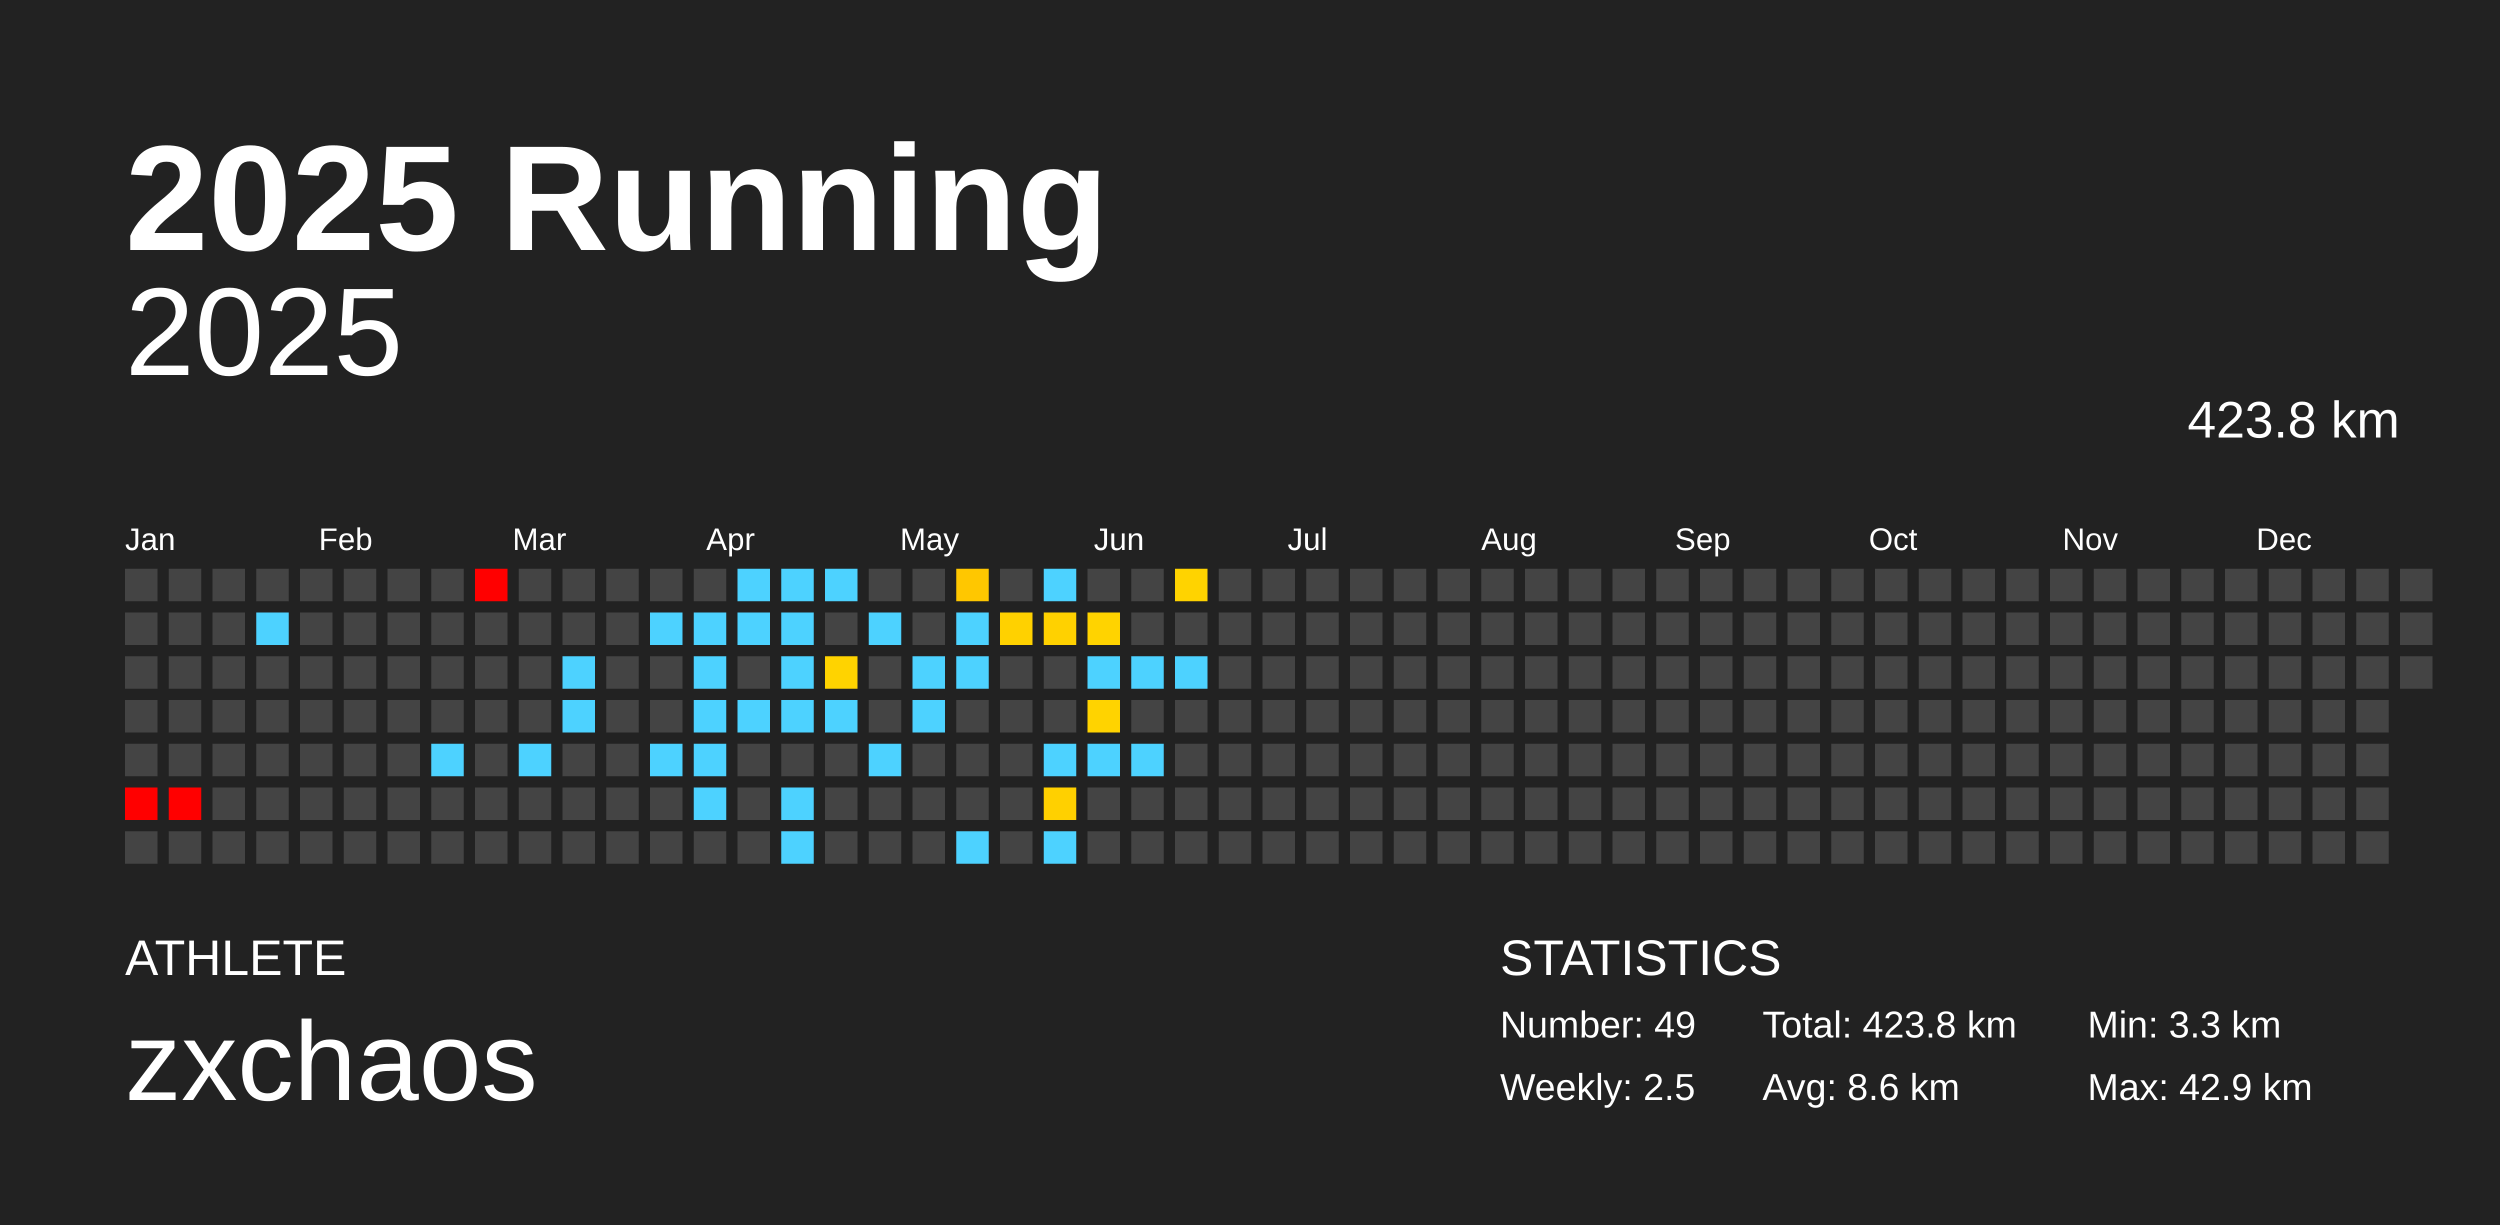
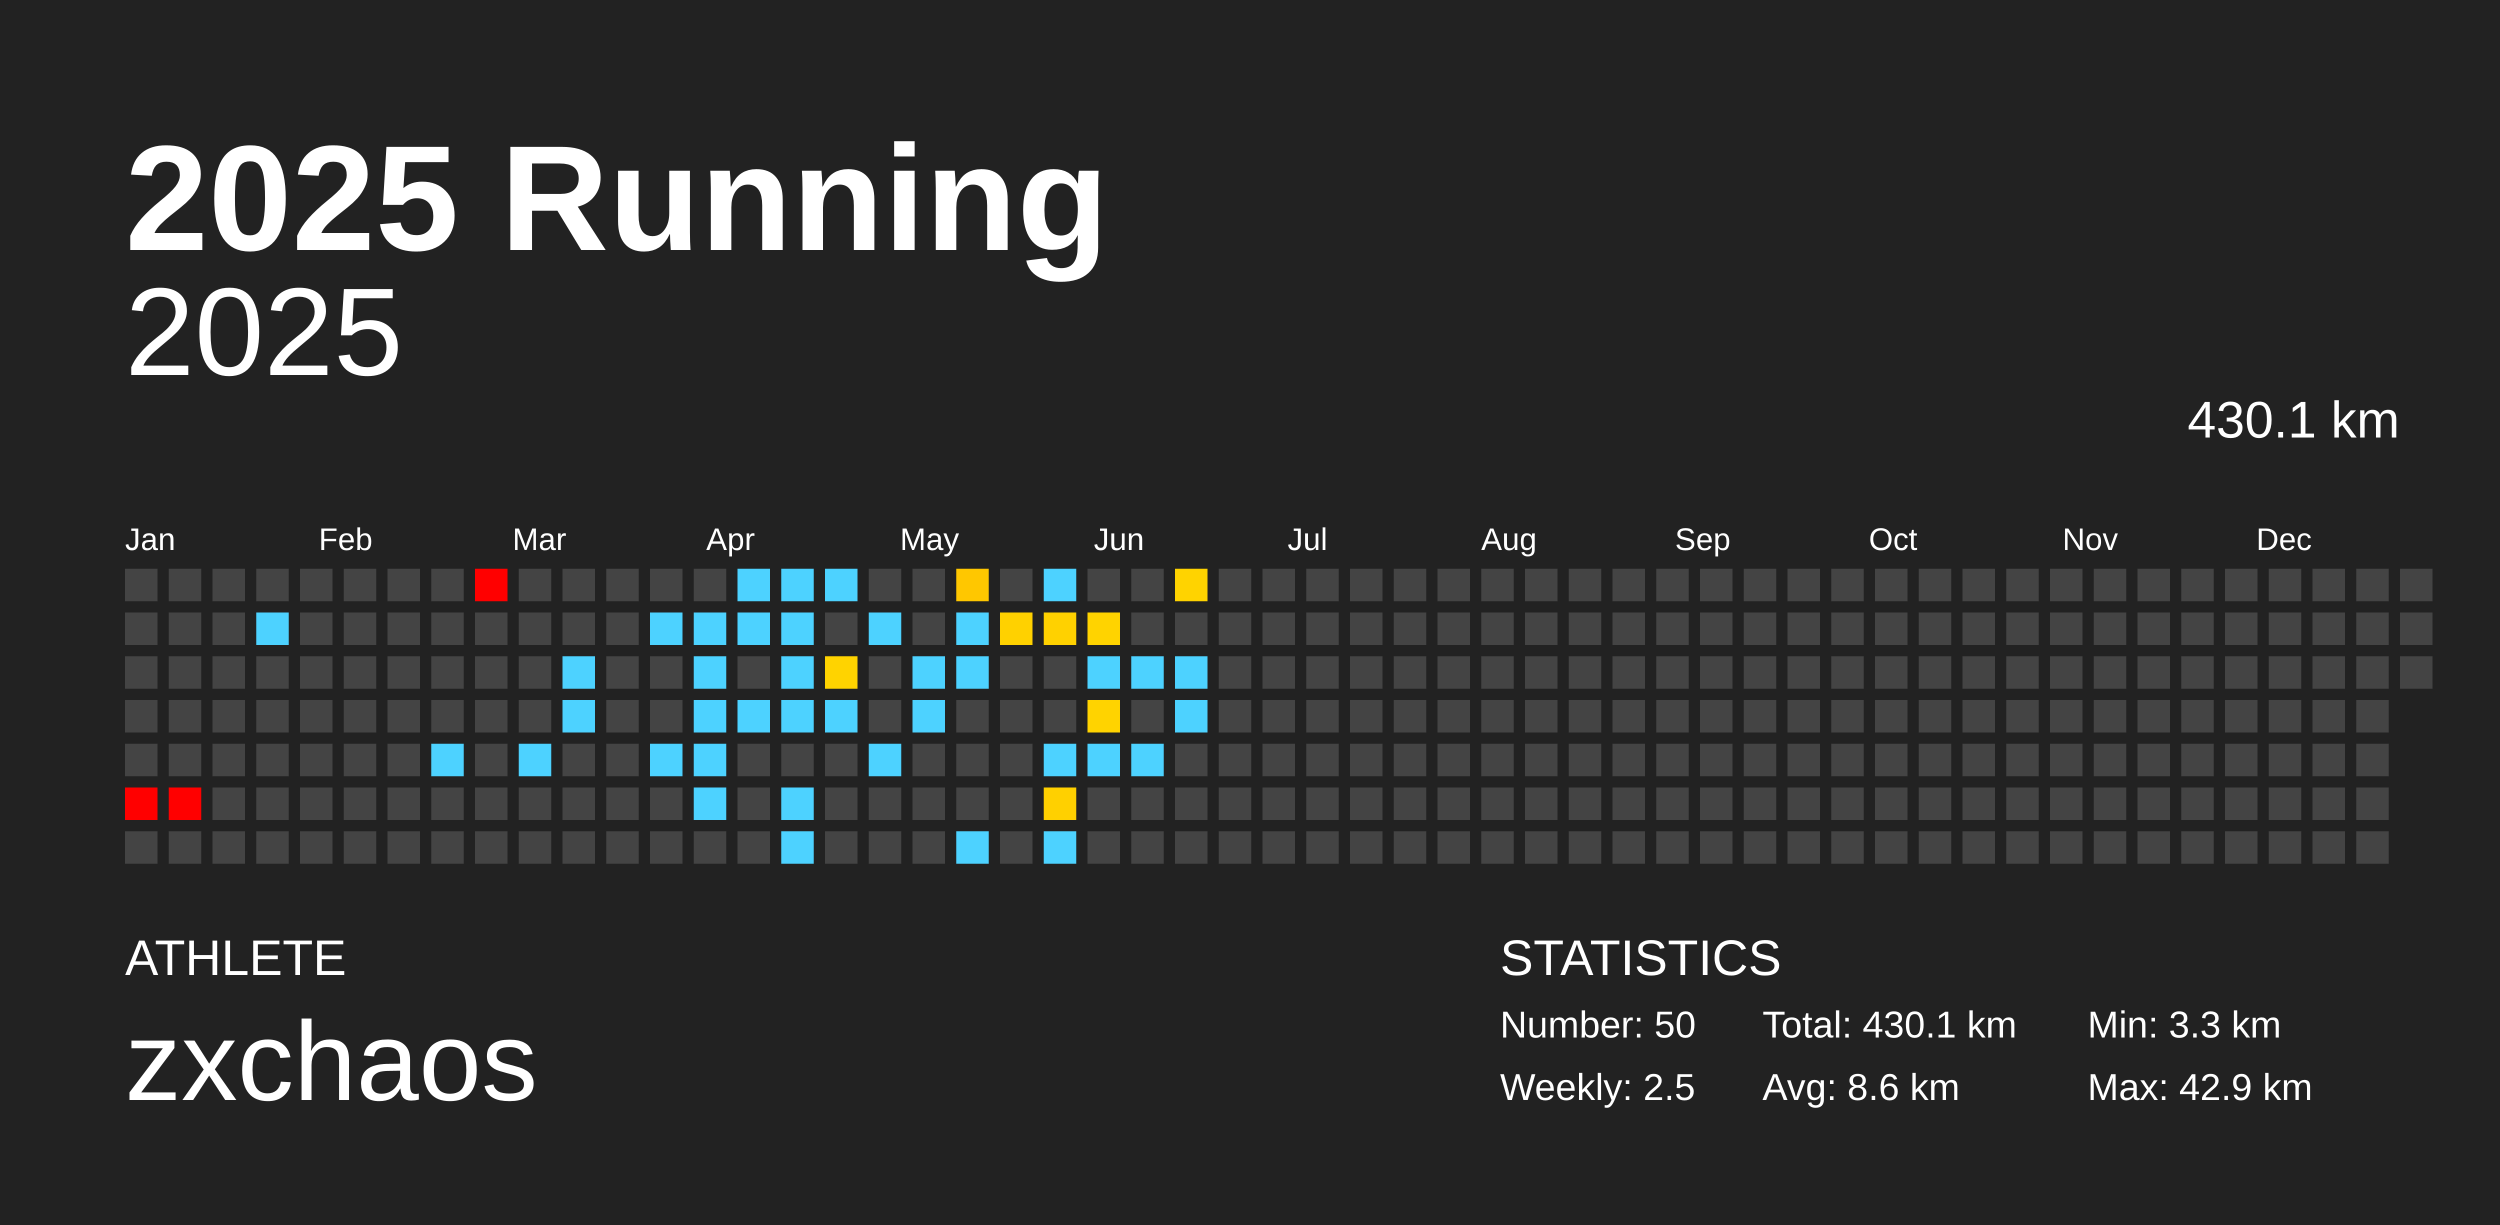
<svg xmlns="http://www.w3.org/2000/svg" baseProfile="full" height="98mm" version="1.1" viewBox="0,0,200,98" width="200mm">
  <defs />
  <rect fill="#222222" height="98" width="200" x="0" y="0" />
  <text fill="#FFFFFF" style="font-size:12px; font-family:Arial; font-weight:bold;" x="10" y="20">2025 Running</text>
  <text fill="#FFFFFF" style="font-size:4px; font-family:Arial" x="10" y="78">ATHLETE</text>
  <text fill="#FFFFFF" style="font-size:9px; font-family:Arial" x="10" y="88">zxchaos</text>
  <text fill="#FFFFFF" style="font-size:4px; font-family:Arial" x="120" y="78">STATISTICS</text>
-   <text fill="#FFFFFF" style="font-size:3px; font-family:Arial" x="120" y="83">Number: 49</text>
+   <text fill="#FFFFFF" style="font-size:3px; font-family:Arial" x="120" y="83">Number: 50</text>
  <text fill="#FFFFFF" style="font-size:3px; font-family:Arial" x="120" y="88">Weekly: 2.5</text>
-   <text fill="#FFFFFF" style="font-size:3px; font-family:Arial" x="141" y="83">Total: 423.8 km</text>
+   <text fill="#FFFFFF" style="font-size:3px; font-family:Arial" x="141" y="83">Total: 430.1 km</text>
  <text fill="#FFFFFF" style="font-size:3px; font-family:Arial" x="141" y="88">Avg: 8.6 km</text>
  <text fill="#FFFFFF" style="font-size:3px; font-family:Arial" x="167" y="83">Min: 3.3 km</text>
  <text fill="#FFFFFF" style="font-size:3px; font-family:Arial" x="167" y="88">Max: 42.9 km</text>
  <text alignment-baseline="hanging" fill="#FFFFFF" style="font-size:10.0px; font-family:Arial;" x="10" y="30">2025</text>
-   <text alignment-baseline="hanging" fill="#FFFFFF" style="font-size:4.125px; font-family:Arial;" x="175" y="35">423.8 km</text>
+   <text alignment-baseline="hanging" fill="#FFFFFF" style="font-size:4.125px; font-family:Arial;" x="175" y="35">430.1 km</text>
  <text fill="#FFFFFF" style="font-size:2.5px; font-family:Arial" x="10.0" y="44">Jan</text>
  <text fill="#FFFFFF" style="font-size:2.5px; font-family:Arial" x="25.5" y="44">Feb</text>
  <text fill="#FFFFFF" style="font-size:2.5px; font-family:Arial" x="41.0" y="44">Mar</text>
  <text fill="#FFFFFF" style="font-size:2.5px; font-family:Arial" x="56.5" y="44">Apr</text>
  <text fill="#FFFFFF" style="font-size:2.5px; font-family:Arial" x="72.0" y="44">May</text>
  <text fill="#FFFFFF" style="font-size:2.5px; font-family:Arial" x="87.5" y="44">Jun</text>
  <text fill="#FFFFFF" style="font-size:2.5px; font-family:Arial" x="103.0" y="44">Jul</text>
  <text fill="#FFFFFF" style="font-size:2.5px; font-family:Arial" x="118.5" y="44">Aug</text>
  <text fill="#FFFFFF" style="font-size:2.5px; font-family:Arial" x="134.0" y="44">Sep</text>
  <text fill="#FFFFFF" style="font-size:2.5px; font-family:Arial" x="149.5" y="44">Oct</text>
  <text fill="#FFFFFF" style="font-size:2.5px; font-family:Arial" x="165.0" y="44">Nov</text>
  <text fill="#FFFFFF" style="font-size:2.5px; font-family:Arial" x="180.5" y="44">Dec</text>
  <rect fill="#444444" height="2.6" width="2.6" x="10.0" y="45.5" />
  <rect fill="#444444" height="2.6" width="2.6" x="10.0" y="49.0" />
  <rect fill="#444444" height="2.6" width="2.6" x="10.0" y="52.5" />
  <rect fill="#444444" height="2.6" width="2.6" x="10.0" y="56.0" />
  <rect fill="#444444" height="2.6" width="2.6" x="10.0" y="59.5" />
  <rect fill="red" height="2.6" width="2.6" x="10.0" y="63.0" />
  <rect fill="#444444" height="2.6" width="2.6" x="10.0" y="66.5" />
  <rect fill="#444444" height="2.6" width="2.6" x="13.5" y="45.5" />
  <rect fill="#444444" height="2.6" width="2.6" x="13.5" y="49.0" />
  <rect fill="#444444" height="2.6" width="2.6" x="13.5" y="52.5" />
  <rect fill="#444444" height="2.6" width="2.6" x="13.5" y="56.0" />
  <rect fill="#444444" height="2.6" width="2.6" x="13.5" y="59.5" />
  <rect fill="red" height="2.6" width="2.6" x="13.5" y="63.0" />
  <rect fill="#444444" height="2.6" width="2.6" x="13.5" y="66.5" />
  <rect fill="#444444" height="2.6" width="2.6" x="17.0" y="45.5" />
  <rect fill="#444444" height="2.6" width="2.6" x="17.0" y="49.0" />
  <rect fill="#444444" height="2.6" width="2.6" x="17.0" y="52.5" />
  <rect fill="#444444" height="2.6" width="2.6" x="17.0" y="56.0" />
  <rect fill="#444444" height="2.6" width="2.6" x="17.0" y="59.5" />
  <rect fill="#444444" height="2.6" width="2.6" x="17.0" y="63.0" />
  <rect fill="#444444" height="2.6" width="2.6" x="17.0" y="66.5" />
  <rect fill="#444444" height="2.6" width="2.6" x="20.5" y="45.5" />
  <rect fill="#4dd2ff" height="2.6" width="2.6" x="20.5" y="49.0" />
  <rect fill="#444444" height="2.6" width="2.6" x="20.5" y="52.5" />
  <rect fill="#444444" height="2.6" width="2.6" x="20.5" y="56.0" />
  <rect fill="#444444" height="2.6" width="2.6" x="20.5" y="59.5" />
  <rect fill="#444444" height="2.6" width="2.6" x="20.5" y="63.0" />
  <rect fill="#444444" height="2.6" width="2.6" x="20.5" y="66.5" />
  <rect fill="#444444" height="2.6" width="2.6" x="24.0" y="45.5" />
  <rect fill="#444444" height="2.6" width="2.6" x="24.0" y="49.0" />
  <rect fill="#444444" height="2.6" width="2.6" x="24.0" y="52.5" />
  <rect fill="#444444" height="2.6" width="2.6" x="24.0" y="56.0" />
  <rect fill="#444444" height="2.6" width="2.6" x="24.0" y="59.5" />
  <rect fill="#444444" height="2.6" width="2.6" x="24.0" y="63.0" />
  <rect fill="#444444" height="2.6" width="2.6" x="24.0" y="66.5" />
  <rect fill="#444444" height="2.6" width="2.6" x="27.5" y="45.5" />
  <rect fill="#444444" height="2.6" width="2.6" x="27.5" y="49.0" />
  <rect fill="#444444" height="2.6" width="2.6" x="27.5" y="52.5" />
  <rect fill="#444444" height="2.6" width="2.6" x="27.5" y="56.0" />
  <rect fill="#444444" height="2.6" width="2.6" x="27.5" y="59.5" />
  <rect fill="#444444" height="2.6" width="2.6" x="27.5" y="63.0" />
  <rect fill="#444444" height="2.6" width="2.6" x="27.5" y="66.5" />
  <rect fill="#444444" height="2.6" width="2.6" x="31.0" y="45.5" />
  <rect fill="#444444" height="2.6" width="2.6" x="31.0" y="49.0" />
  <rect fill="#444444" height="2.6" width="2.6" x="31.0" y="52.5" />
  <rect fill="#444444" height="2.6" width="2.6" x="31.0" y="56.0" />
  <rect fill="#444444" height="2.6" width="2.6" x="31.0" y="59.5" />
  <rect fill="#444444" height="2.6" width="2.6" x="31.0" y="63.0" />
  <rect fill="#444444" height="2.6" width="2.6" x="31.0" y="66.5" />
  <rect fill="#444444" height="2.6" width="2.6" x="34.5" y="45.5" />
  <rect fill="#444444" height="2.6" width="2.6" x="34.5" y="49.0" />
  <rect fill="#444444" height="2.6" width="2.6" x="34.5" y="52.5" />
  <rect fill="#444444" height="2.6" width="2.6" x="34.5" y="56.0" />
  <rect fill="#4dd2ff" height="2.6" width="2.6" x="34.5" y="59.5" />
  <rect fill="#444444" height="2.6" width="2.6" x="34.5" y="63.0" />
  <rect fill="#444444" height="2.6" width="2.6" x="34.5" y="66.5" />
  <rect fill="red" height="2.6" width="2.6" x="38.0" y="45.5" />
  <rect fill="#444444" height="2.6" width="2.6" x="38.0" y="49.0" />
  <rect fill="#444444" height="2.6" width="2.6" x="38.0" y="52.5" />
  <rect fill="#444444" height="2.6" width="2.6" x="38.0" y="56.0" />
  <rect fill="#444444" height="2.6" width="2.6" x="38.0" y="59.5" />
  <rect fill="#444444" height="2.6" width="2.6" x="38.0" y="63.0" />
  <rect fill="#444444" height="2.6" width="2.6" x="38.0" y="66.5" />
  <rect fill="#444444" height="2.6" width="2.6" x="41.5" y="45.5" />
  <rect fill="#444444" height="2.6" width="2.6" x="41.5" y="49.0" />
  <rect fill="#444444" height="2.6" width="2.6" x="41.5" y="52.5" />
  <rect fill="#444444" height="2.6" width="2.6" x="41.5" y="56.0" />
  <rect fill="#4dd2ff" height="2.6" width="2.6" x="41.5" y="59.5" />
  <rect fill="#444444" height="2.6" width="2.6" x="41.5" y="63.0" />
  <rect fill="#444444" height="2.6" width="2.6" x="41.5" y="66.5" />
  <rect fill="#444444" height="2.6" width="2.6" x="45.0" y="45.5" />
  <rect fill="#444444" height="2.6" width="2.6" x="45.0" y="49.0" />
  <rect fill="#4dd2ff" height="2.6" width="2.6" x="45.0" y="52.5" />
  <rect fill="#4dd2ff" height="2.6" width="2.6" x="45.0" y="56.0" />
  <rect fill="#444444" height="2.6" width="2.6" x="45.0" y="59.5" />
  <rect fill="#444444" height="2.6" width="2.6" x="45.0" y="63.0" />
  <rect fill="#444444" height="2.6" width="2.6" x="45.0" y="66.5" />
  <rect fill="#444444" height="2.6" width="2.6" x="48.5" y="45.5" />
  <rect fill="#444444" height="2.6" width="2.6" x="48.5" y="49.0" />
  <rect fill="#444444" height="2.6" width="2.6" x="48.5" y="52.5" />
  <rect fill="#444444" height="2.6" width="2.6" x="48.5" y="56.0" />
  <rect fill="#444444" height="2.6" width="2.6" x="48.5" y="59.5" />
  <rect fill="#444444" height="2.6" width="2.6" x="48.5" y="63.0" />
  <rect fill="#444444" height="2.6" width="2.6" x="48.5" y="66.5" />
  <rect fill="#444444" height="2.6" width="2.6" x="52.0" y="45.5" />
  <rect fill="#4dd2ff" height="2.6" width="2.6" x="52.0" y="49.0" />
  <rect fill="#444444" height="2.6" width="2.6" x="52.0" y="52.5" />
  <rect fill="#444444" height="2.6" width="2.6" x="52.0" y="56.0" />
  <rect fill="#4dd2ff" height="2.6" width="2.6" x="52.0" y="59.5" />
  <rect fill="#444444" height="2.6" width="2.6" x="52.0" y="63.0" />
  <rect fill="#444444" height="2.6" width="2.6" x="52.0" y="66.5" />
  <rect fill="#444444" height="2.6" width="2.6" x="55.5" y="45.5" />
  <rect fill="#4dd2ff" height="2.6" width="2.6" x="55.5" y="49.0" />
  <rect fill="#4dd2ff" height="2.6" width="2.6" x="55.5" y="52.5" />
  <rect fill="#4dd2ff" height="2.6" width="2.6" x="55.5" y="56.0" />
  <rect fill="#4dd2ff" height="2.6" width="2.6" x="55.5" y="59.5" />
  <rect fill="#4dd2ff" height="2.6" width="2.6" x="55.5" y="63.0" />
  <rect fill="#444444" height="2.6" width="2.6" x="55.5" y="66.5" />
  <rect fill="#4dd2ff" height="2.6" width="2.6" x="59.0" y="45.5" />
  <rect fill="#4dd2ff" height="2.6" width="2.6" x="59.0" y="49.0" />
  <rect fill="#444444" height="2.6" width="2.6" x="59.0" y="52.5" />
  <rect fill="#4dd2ff" height="2.6" width="2.6" x="59.0" y="56.0" />
  <rect fill="#444444" height="2.6" width="2.6" x="59.0" y="59.5" />
  <rect fill="#444444" height="2.6" width="2.6" x="59.0" y="63.0" />
  <rect fill="#444444" height="2.6" width="2.6" x="59.0" y="66.5" />
  <rect fill="#4dd2ff" height="2.6" width="2.6" x="62.5" y="45.5" />
  <rect fill="#4dd2ff" height="2.6" width="2.6" x="62.5" y="49.0" />
  <rect fill="#4dd2ff" height="2.6" width="2.6" x="62.5" y="52.5" />
  <rect fill="#4dd2ff" height="2.6" width="2.6" x="62.5" y="56.0" />
  <rect fill="#444444" height="2.6" width="2.6" x="62.5" y="59.5" />
  <rect fill="#4dd2ff" height="2.6" width="2.6" x="62.5" y="63.0" />
  <rect fill="#4dd2ff" height="2.6" width="2.6" x="62.5" y="66.5" />
  <rect fill="#4dd2ff" height="2.6" width="2.6" x="66.0" y="45.5" />
  <rect fill="#444444" height="2.6" width="2.6" x="66.0" y="49.0" />
  <rect fill="#ffd300" height="2.6" width="2.6" x="66.0" y="52.5" />
  <rect fill="#4dd2ff" height="2.6" width="2.6" x="66.0" y="56.0" />
  <rect fill="#444444" height="2.6" width="2.6" x="66.0" y="59.5" />
  <rect fill="#444444" height="2.6" width="2.6" x="66.0" y="63.0" />
  <rect fill="#444444" height="2.6" width="2.6" x="66.0" y="66.5" />
  <rect fill="#444444" height="2.6" width="2.6" x="69.5" y="45.5" />
  <rect fill="#4dd2ff" height="2.6" width="2.6" x="69.5" y="49.0" />
  <rect fill="#444444" height="2.6" width="2.6" x="69.5" y="52.5" />
  <rect fill="#444444" height="2.6" width="2.6" x="69.5" y="56.0" />
  <rect fill="#4dd2ff" height="2.6" width="2.6" x="69.5" y="59.5" />
  <rect fill="#444444" height="2.6" width="2.6" x="69.5" y="63.0" />
  <rect fill="#444444" height="2.6" width="2.6" x="69.5" y="66.5" />
  <rect fill="#444444" height="2.6" width="2.6" x="73.0" y="45.5" />
  <rect fill="#444444" height="2.6" width="2.6" x="73.0" y="49.0" />
  <rect fill="#4dd2ff" height="2.6" width="2.6" x="73.0" y="52.5" />
  <rect fill="#4dd2ff" height="2.6" width="2.6" x="73.0" y="56.0" />
  <rect fill="#444444" height="2.6" width="2.6" x="73.0" y="59.5" />
  <rect fill="#444444" height="2.6" width="2.6" x="73.0" y="63.0" />
  <rect fill="#444444" height="2.6" width="2.6" x="73.0" y="66.5" />
  <rect fill="#ffc700" height="2.6" width="2.6" x="76.5" y="45.5" />
  <rect fill="#4dd2ff" height="2.6" width="2.6" x="76.5" y="49.0" />
  <rect fill="#4dd2ff" height="2.6" width="2.6" x="76.5" y="52.5" />
  <rect fill="#444444" height="2.6" width="2.6" x="76.5" y="56.0" />
  <rect fill="#444444" height="2.6" width="2.6" x="76.5" y="59.5" />
  <rect fill="#444444" height="2.6" width="2.6" x="76.5" y="63.0" />
  <rect fill="#4dd2ff" height="2.6" width="2.6" x="76.5" y="66.5" />
  <rect fill="#444444" height="2.6" width="2.6" x="80.0" y="45.5" />
  <rect fill="#ffd100" height="2.6" width="2.6" x="80.0" y="49.0" />
  <rect fill="#444444" height="2.6" width="2.6" x="80.0" y="52.5" />
  <rect fill="#444444" height="2.6" width="2.6" x="80.0" y="56.0" />
  <rect fill="#444444" height="2.6" width="2.6" x="80.0" y="59.5" />
  <rect fill="#444444" height="2.6" width="2.6" x="80.0" y="63.0" />
  <rect fill="#444444" height="2.6" width="2.6" x="80.0" y="66.5" />
  <rect fill="#4dd2ff" height="2.6" width="2.6" x="83.5" y="45.5" />
  <rect fill="#ffd100" height="2.6" width="2.6" x="83.5" y="49.0" />
  <rect fill="#444444" height="2.6" width="2.6" x="83.5" y="52.5" />
  <rect fill="#444444" height="2.6" width="2.6" x="83.5" y="56.0" />
  <rect fill="#4dd2ff" height="2.6" width="2.6" x="83.5" y="59.5" />
  <rect fill="#ffd000" height="2.6" width="2.6" x="83.5" y="63.0" />
  <rect fill="#4dd2ff" height="2.6" width="2.6" x="83.5" y="66.5" />
  <rect fill="#444444" height="2.6" width="2.6" x="87.0" y="45.5" />
  <rect fill="#ffd300" height="2.6" width="2.6" x="87.0" y="49.0" />
  <rect fill="#4dd2ff" height="2.6" width="2.6" x="87.0" y="52.5" />
  <rect fill="#ffd300" height="2.6" width="2.6" x="87.0" y="56.0" />
  <rect fill="#4dd2ff" height="2.6" width="2.6" x="87.0" y="59.5" />
  <rect fill="#444444" height="2.6" width="2.6" x="87.0" y="63.0" />
  <rect fill="#444444" height="2.6" width="2.6" x="87.0" y="66.5" />
  <rect fill="#444444" height="2.6" width="2.6" x="90.5" y="45.5" />
  <rect fill="#444444" height="2.6" width="2.6" x="90.5" y="49.0" />
  <rect fill="#4dd2ff" height="2.6" width="2.6" x="90.5" y="52.5" />
  <rect fill="#444444" height="2.6" width="2.6" x="90.5" y="56.0" />
  <rect fill="#4dd2ff" height="2.6" width="2.6" x="90.5" y="59.5" />
  <rect fill="#444444" height="2.6" width="2.6" x="90.5" y="63.0" />
  <rect fill="#444444" height="2.6" width="2.6" x="90.5" y="66.5" />
  <rect fill="#ffd300" height="2.6" width="2.6" x="94.0" y="45.5" />
  <rect fill="#444444" height="2.6" width="2.6" x="94.0" y="49.0" />
  <rect fill="#4dd2ff" height="2.6" width="2.6" x="94.0" y="52.5" />
-   <rect fill="#444444" height="2.6" width="2.6" x="94.0" y="56.0" />
+   <rect fill="#4dd2ff" height="2.6" width="2.6" x="94.0" y="56.0" />
  <rect fill="#444444" height="2.6" width="2.6" x="94.0" y="59.5" />
  <rect fill="#444444" height="2.6" width="2.6" x="94.0" y="63.0" />
  <rect fill="#444444" height="2.6" width="2.6" x="94.0" y="66.5" />
  <rect fill="#444444" height="2.6" width="2.6" x="97.5" y="45.5" />
  <rect fill="#444444" height="2.6" width="2.6" x="97.5" y="49.0" />
  <rect fill="#444444" height="2.6" width="2.6" x="97.5" y="52.5" />
  <rect fill="#444444" height="2.6" width="2.6" x="97.5" y="56.0" />
  <rect fill="#444444" height="2.6" width="2.6" x="97.5" y="59.5" />
  <rect fill="#444444" height="2.6" width="2.6" x="97.5" y="63.0" />
  <rect fill="#444444" height="2.6" width="2.6" x="97.5" y="66.5" />
  <rect fill="#444444" height="2.6" width="2.6" x="101.0" y="45.5" />
  <rect fill="#444444" height="2.6" width="2.6" x="101.0" y="49.0" />
  <rect fill="#444444" height="2.6" width="2.6" x="101.0" y="52.5" />
  <rect fill="#444444" height="2.6" width="2.6" x="101.0" y="56.0" />
  <rect fill="#444444" height="2.6" width="2.6" x="101.0" y="59.5" />
  <rect fill="#444444" height="2.6" width="2.6" x="101.0" y="63.0" />
  <rect fill="#444444" height="2.6" width="2.6" x="101.0" y="66.5" />
  <rect fill="#444444" height="2.6" width="2.6" x="104.5" y="45.5" />
  <rect fill="#444444" height="2.6" width="2.6" x="104.5" y="49.0" />
  <rect fill="#444444" height="2.6" width="2.6" x="104.5" y="52.5" />
  <rect fill="#444444" height="2.6" width="2.6" x="104.5" y="56.0" />
  <rect fill="#444444" height="2.6" width="2.6" x="104.5" y="59.5" />
  <rect fill="#444444" height="2.6" width="2.6" x="104.5" y="63.0" />
  <rect fill="#444444" height="2.6" width="2.6" x="104.5" y="66.5" />
  <rect fill="#444444" height="2.6" width="2.6" x="108.0" y="45.5" />
  <rect fill="#444444" height="2.6" width="2.6" x="108.0" y="49.0" />
  <rect fill="#444444" height="2.6" width="2.6" x="108.0" y="52.5" />
  <rect fill="#444444" height="2.6" width="2.6" x="108.0" y="56.0" />
  <rect fill="#444444" height="2.6" width="2.6" x="108.0" y="59.5" />
  <rect fill="#444444" height="2.6" width="2.6" x="108.0" y="63.0" />
  <rect fill="#444444" height="2.6" width="2.6" x="108.0" y="66.5" />
  <rect fill="#444444" height="2.6" width="2.6" x="111.5" y="45.5" />
  <rect fill="#444444" height="2.6" width="2.6" x="111.5" y="49.0" />
  <rect fill="#444444" height="2.6" width="2.6" x="111.5" y="52.5" />
  <rect fill="#444444" height="2.6" width="2.6" x="111.5" y="56.0" />
  <rect fill="#444444" height="2.6" width="2.6" x="111.5" y="59.5" />
  <rect fill="#444444" height="2.6" width="2.6" x="111.5" y="63.0" />
  <rect fill="#444444" height="2.6" width="2.6" x="111.5" y="66.5" />
  <rect fill="#444444" height="2.6" width="2.6" x="115.0" y="45.5" />
  <rect fill="#444444" height="2.6" width="2.6" x="115.0" y="49.0" />
  <rect fill="#444444" height="2.6" width="2.6" x="115.0" y="52.5" />
  <rect fill="#444444" height="2.6" width="2.6" x="115.0" y="56.0" />
  <rect fill="#444444" height="2.6" width="2.6" x="115.0" y="59.5" />
  <rect fill="#444444" height="2.6" width="2.6" x="115.0" y="63.0" />
  <rect fill="#444444" height="2.6" width="2.6" x="115.0" y="66.5" />
  <rect fill="#444444" height="2.6" width="2.6" x="118.5" y="45.5" />
  <rect fill="#444444" height="2.6" width="2.6" x="118.5" y="49.0" />
  <rect fill="#444444" height="2.6" width="2.6" x="118.5" y="52.5" />
  <rect fill="#444444" height="2.6" width="2.6" x="118.5" y="56.0" />
  <rect fill="#444444" height="2.6" width="2.6" x="118.5" y="59.5" />
  <rect fill="#444444" height="2.6" width="2.6" x="118.5" y="63.0" />
  <rect fill="#444444" height="2.6" width="2.6" x="118.5" y="66.5" />
  <rect fill="#444444" height="2.6" width="2.6" x="122.0" y="45.5" />
  <rect fill="#444444" height="2.6" width="2.6" x="122.0" y="49.0" />
  <rect fill="#444444" height="2.6" width="2.6" x="122.0" y="52.5" />
  <rect fill="#444444" height="2.6" width="2.6" x="122.0" y="56.0" />
  <rect fill="#444444" height="2.6" width="2.6" x="122.0" y="59.5" />
  <rect fill="#444444" height="2.6" width="2.6" x="122.0" y="63.0" />
  <rect fill="#444444" height="2.6" width="2.6" x="122.0" y="66.5" />
  <rect fill="#444444" height="2.6" width="2.6" x="125.5" y="45.5" />
  <rect fill="#444444" height="2.6" width="2.6" x="125.5" y="49.0" />
  <rect fill="#444444" height="2.6" width="2.6" x="125.5" y="52.5" />
  <rect fill="#444444" height="2.6" width="2.6" x="125.5" y="56.0" />
  <rect fill="#444444" height="2.6" width="2.6" x="125.5" y="59.5" />
  <rect fill="#444444" height="2.6" width="2.6" x="125.5" y="63.0" />
  <rect fill="#444444" height="2.6" width="2.6" x="125.5" y="66.5" />
  <rect fill="#444444" height="2.6" width="2.6" x="129.0" y="45.5" />
  <rect fill="#444444" height="2.6" width="2.6" x="129.0" y="49.0" />
  <rect fill="#444444" height="2.6" width="2.6" x="129.0" y="52.5" />
  <rect fill="#444444" height="2.6" width="2.6" x="129.0" y="56.0" />
  <rect fill="#444444" height="2.6" width="2.6" x="129.0" y="59.5" />
  <rect fill="#444444" height="2.6" width="2.6" x="129.0" y="63.0" />
  <rect fill="#444444" height="2.6" width="2.6" x="129.0" y="66.5" />
  <rect fill="#444444" height="2.6" width="2.6" x="132.5" y="45.5" />
  <rect fill="#444444" height="2.6" width="2.6" x="132.5" y="49.0" />
  <rect fill="#444444" height="2.6" width="2.6" x="132.5" y="52.5" />
  <rect fill="#444444" height="2.6" width="2.6" x="132.5" y="56.0" />
  <rect fill="#444444" height="2.6" width="2.6" x="132.5" y="59.5" />
  <rect fill="#444444" height="2.6" width="2.6" x="132.5" y="63.0" />
  <rect fill="#444444" height="2.6" width="2.6" x="132.5" y="66.5" />
  <rect fill="#444444" height="2.6" width="2.6" x="136.0" y="45.5" />
  <rect fill="#444444" height="2.6" width="2.6" x="136.0" y="49.0" />
  <rect fill="#444444" height="2.6" width="2.6" x="136.0" y="52.5" />
  <rect fill="#444444" height="2.6" width="2.6" x="136.0" y="56.0" />
  <rect fill="#444444" height="2.6" width="2.6" x="136.0" y="59.5" />
  <rect fill="#444444" height="2.6" width="2.6" x="136.0" y="63.0" />
  <rect fill="#444444" height="2.6" width="2.6" x="136.0" y="66.5" />
  <rect fill="#444444" height="2.6" width="2.6" x="139.5" y="45.5" />
  <rect fill="#444444" height="2.6" width="2.6" x="139.5" y="49.0" />
  <rect fill="#444444" height="2.6" width="2.6" x="139.5" y="52.5" />
  <rect fill="#444444" height="2.6" width="2.6" x="139.5" y="56.0" />
  <rect fill="#444444" height="2.6" width="2.6" x="139.5" y="59.5" />
  <rect fill="#444444" height="2.6" width="2.6" x="139.5" y="63.0" />
  <rect fill="#444444" height="2.6" width="2.6" x="139.5" y="66.5" />
  <rect fill="#444444" height="2.6" width="2.6" x="143.0" y="45.5" />
  <rect fill="#444444" height="2.6" width="2.6" x="143.0" y="49.0" />
  <rect fill="#444444" height="2.6" width="2.6" x="143.0" y="52.5" />
  <rect fill="#444444" height="2.6" width="2.6" x="143.0" y="56.0" />
  <rect fill="#444444" height="2.6" width="2.6" x="143.0" y="59.5" />
  <rect fill="#444444" height="2.6" width="2.6" x="143.0" y="63.0" />
  <rect fill="#444444" height="2.6" width="2.6" x="143.0" y="66.5" />
  <rect fill="#444444" height="2.6" width="2.6" x="146.5" y="45.5" />
  <rect fill="#444444" height="2.6" width="2.6" x="146.5" y="49.0" />
  <rect fill="#444444" height="2.6" width="2.6" x="146.5" y="52.5" />
  <rect fill="#444444" height="2.6" width="2.6" x="146.5" y="56.0" />
  <rect fill="#444444" height="2.6" width="2.6" x="146.5" y="59.5" />
  <rect fill="#444444" height="2.6" width="2.6" x="146.5" y="63.0" />
  <rect fill="#444444" height="2.6" width="2.6" x="146.5" y="66.5" />
  <rect fill="#444444" height="2.6" width="2.6" x="150.0" y="45.5" />
  <rect fill="#444444" height="2.6" width="2.6" x="150.0" y="49.0" />
  <rect fill="#444444" height="2.6" width="2.6" x="150.0" y="52.5" />
  <rect fill="#444444" height="2.6" width="2.6" x="150.0" y="56.0" />
  <rect fill="#444444" height="2.6" width="2.6" x="150.0" y="59.5" />
  <rect fill="#444444" height="2.6" width="2.6" x="150.0" y="63.0" />
  <rect fill="#444444" height="2.6" width="2.6" x="150.0" y="66.5" />
  <rect fill="#444444" height="2.6" width="2.6" x="153.5" y="45.5" />
  <rect fill="#444444" height="2.6" width="2.6" x="153.5" y="49.0" />
  <rect fill="#444444" height="2.6" width="2.6" x="153.5" y="52.5" />
  <rect fill="#444444" height="2.6" width="2.6" x="153.5" y="56.0" />
  <rect fill="#444444" height="2.6" width="2.6" x="153.5" y="59.5" />
  <rect fill="#444444" height="2.6" width="2.6" x="153.5" y="63.0" />
  <rect fill="#444444" height="2.6" width="2.6" x="153.5" y="66.5" />
  <rect fill="#444444" height="2.6" width="2.6" x="157.0" y="45.5" />
  <rect fill="#444444" height="2.6" width="2.6" x="157.0" y="49.0" />
  <rect fill="#444444" height="2.6" width="2.6" x="157.0" y="52.5" />
  <rect fill="#444444" height="2.6" width="2.6" x="157.0" y="56.0" />
  <rect fill="#444444" height="2.6" width="2.6" x="157.0" y="59.5" />
  <rect fill="#444444" height="2.6" width="2.6" x="157.0" y="63.0" />
  <rect fill="#444444" height="2.6" width="2.6" x="157.0" y="66.5" />
  <rect fill="#444444" height="2.6" width="2.6" x="160.5" y="45.5" />
  <rect fill="#444444" height="2.6" width="2.6" x="160.5" y="49.0" />
  <rect fill="#444444" height="2.6" width="2.6" x="160.5" y="52.5" />
  <rect fill="#444444" height="2.6" width="2.6" x="160.5" y="56.0" />
  <rect fill="#444444" height="2.6" width="2.6" x="160.5" y="59.5" />
  <rect fill="#444444" height="2.6" width="2.6" x="160.5" y="63.0" />
  <rect fill="#444444" height="2.6" width="2.6" x="160.5" y="66.5" />
  <rect fill="#444444" height="2.6" width="2.6" x="164.0" y="45.5" />
  <rect fill="#444444" height="2.6" width="2.6" x="164.0" y="49.0" />
  <rect fill="#444444" height="2.6" width="2.6" x="164.0" y="52.5" />
  <rect fill="#444444" height="2.6" width="2.6" x="164.0" y="56.0" />
  <rect fill="#444444" height="2.6" width="2.6" x="164.0" y="59.5" />
  <rect fill="#444444" height="2.6" width="2.6" x="164.0" y="63.0" />
  <rect fill="#444444" height="2.6" width="2.6" x="164.0" y="66.5" />
  <rect fill="#444444" height="2.6" width="2.6" x="167.5" y="45.5" />
  <rect fill="#444444" height="2.6" width="2.6" x="167.5" y="49.0" />
  <rect fill="#444444" height="2.6" width="2.6" x="167.5" y="52.5" />
  <rect fill="#444444" height="2.6" width="2.6" x="167.5" y="56.0" />
  <rect fill="#444444" height="2.6" width="2.6" x="167.5" y="59.5" />
  <rect fill="#444444" height="2.6" width="2.6" x="167.5" y="63.0" />
  <rect fill="#444444" height="2.6" width="2.6" x="167.5" y="66.5" />
  <rect fill="#444444" height="2.6" width="2.6" x="171.0" y="45.5" />
  <rect fill="#444444" height="2.6" width="2.6" x="171.0" y="49.0" />
  <rect fill="#444444" height="2.6" width="2.6" x="171.0" y="52.5" />
  <rect fill="#444444" height="2.6" width="2.6" x="171.0" y="56.0" />
  <rect fill="#444444" height="2.6" width="2.6" x="171.0" y="59.5" />
  <rect fill="#444444" height="2.6" width="2.6" x="171.0" y="63.0" />
  <rect fill="#444444" height="2.6" width="2.6" x="171.0" y="66.5" />
  <rect fill="#444444" height="2.6" width="2.6" x="174.5" y="45.5" />
  <rect fill="#444444" height="2.6" width="2.6" x="174.5" y="49.0" />
  <rect fill="#444444" height="2.6" width="2.6" x="174.5" y="52.5" />
  <rect fill="#444444" height="2.6" width="2.6" x="174.5" y="56.0" />
  <rect fill="#444444" height="2.6" width="2.6" x="174.5" y="59.5" />
  <rect fill="#444444" height="2.6" width="2.6" x="174.5" y="63.0" />
  <rect fill="#444444" height="2.6" width="2.6" x="174.5" y="66.5" />
  <rect fill="#444444" height="2.6" width="2.6" x="178.0" y="45.5" />
  <rect fill="#444444" height="2.6" width="2.6" x="178.0" y="49.0" />
  <rect fill="#444444" height="2.6" width="2.6" x="178.0" y="52.5" />
  <rect fill="#444444" height="2.6" width="2.6" x="178.0" y="56.0" />
  <rect fill="#444444" height="2.6" width="2.6" x="178.0" y="59.5" />
  <rect fill="#444444" height="2.6" width="2.6" x="178.0" y="63.0" />
  <rect fill="#444444" height="2.6" width="2.6" x="178.0" y="66.5" />
  <rect fill="#444444" height="2.6" width="2.6" x="181.5" y="45.5" />
  <rect fill="#444444" height="2.6" width="2.6" x="181.5" y="49.0" />
  <rect fill="#444444" height="2.6" width="2.6" x="181.5" y="52.5" />
  <rect fill="#444444" height="2.6" width="2.6" x="181.5" y="56.0" />
  <rect fill="#444444" height="2.6" width="2.6" x="181.5" y="59.5" />
  <rect fill="#444444" height="2.6" width="2.6" x="181.5" y="63.0" />
  <rect fill="#444444" height="2.6" width="2.6" x="181.5" y="66.5" />
  <rect fill="#444444" height="2.6" width="2.6" x="185.0" y="45.5" />
  <rect fill="#444444" height="2.6" width="2.6" x="185.0" y="49.0" />
  <rect fill="#444444" height="2.6" width="2.6" x="185.0" y="52.5" />
  <rect fill="#444444" height="2.6" width="2.6" x="185.0" y="56.0" />
  <rect fill="#444444" height="2.6" width="2.6" x="185.0" y="59.5" />
  <rect fill="#444444" height="2.6" width="2.6" x="185.0" y="63.0" />
  <rect fill="#444444" height="2.6" width="2.6" x="185.0" y="66.5" />
  <rect fill="#444444" height="2.6" width="2.6" x="188.5" y="45.5" />
  <rect fill="#444444" height="2.6" width="2.6" x="188.5" y="49.0" />
  <rect fill="#444444" height="2.6" width="2.6" x="188.5" y="52.5" />
  <rect fill="#444444" height="2.6" width="2.6" x="188.5" y="56.0" />
  <rect fill="#444444" height="2.6" width="2.6" x="188.5" y="59.5" />
  <rect fill="#444444" height="2.6" width="2.6" x="188.5" y="63.0" />
  <rect fill="#444444" height="2.6" width="2.6" x="188.5" y="66.5" />
  <rect fill="#444444" height="2.6" width="2.6" x="192.0" y="45.5" />
  <rect fill="#444444" height="2.6" width="2.6" x="192.0" y="49.0" />
  <rect fill="#444444" height="2.6" width="2.6" x="192.0" y="52.5" />
</svg>
